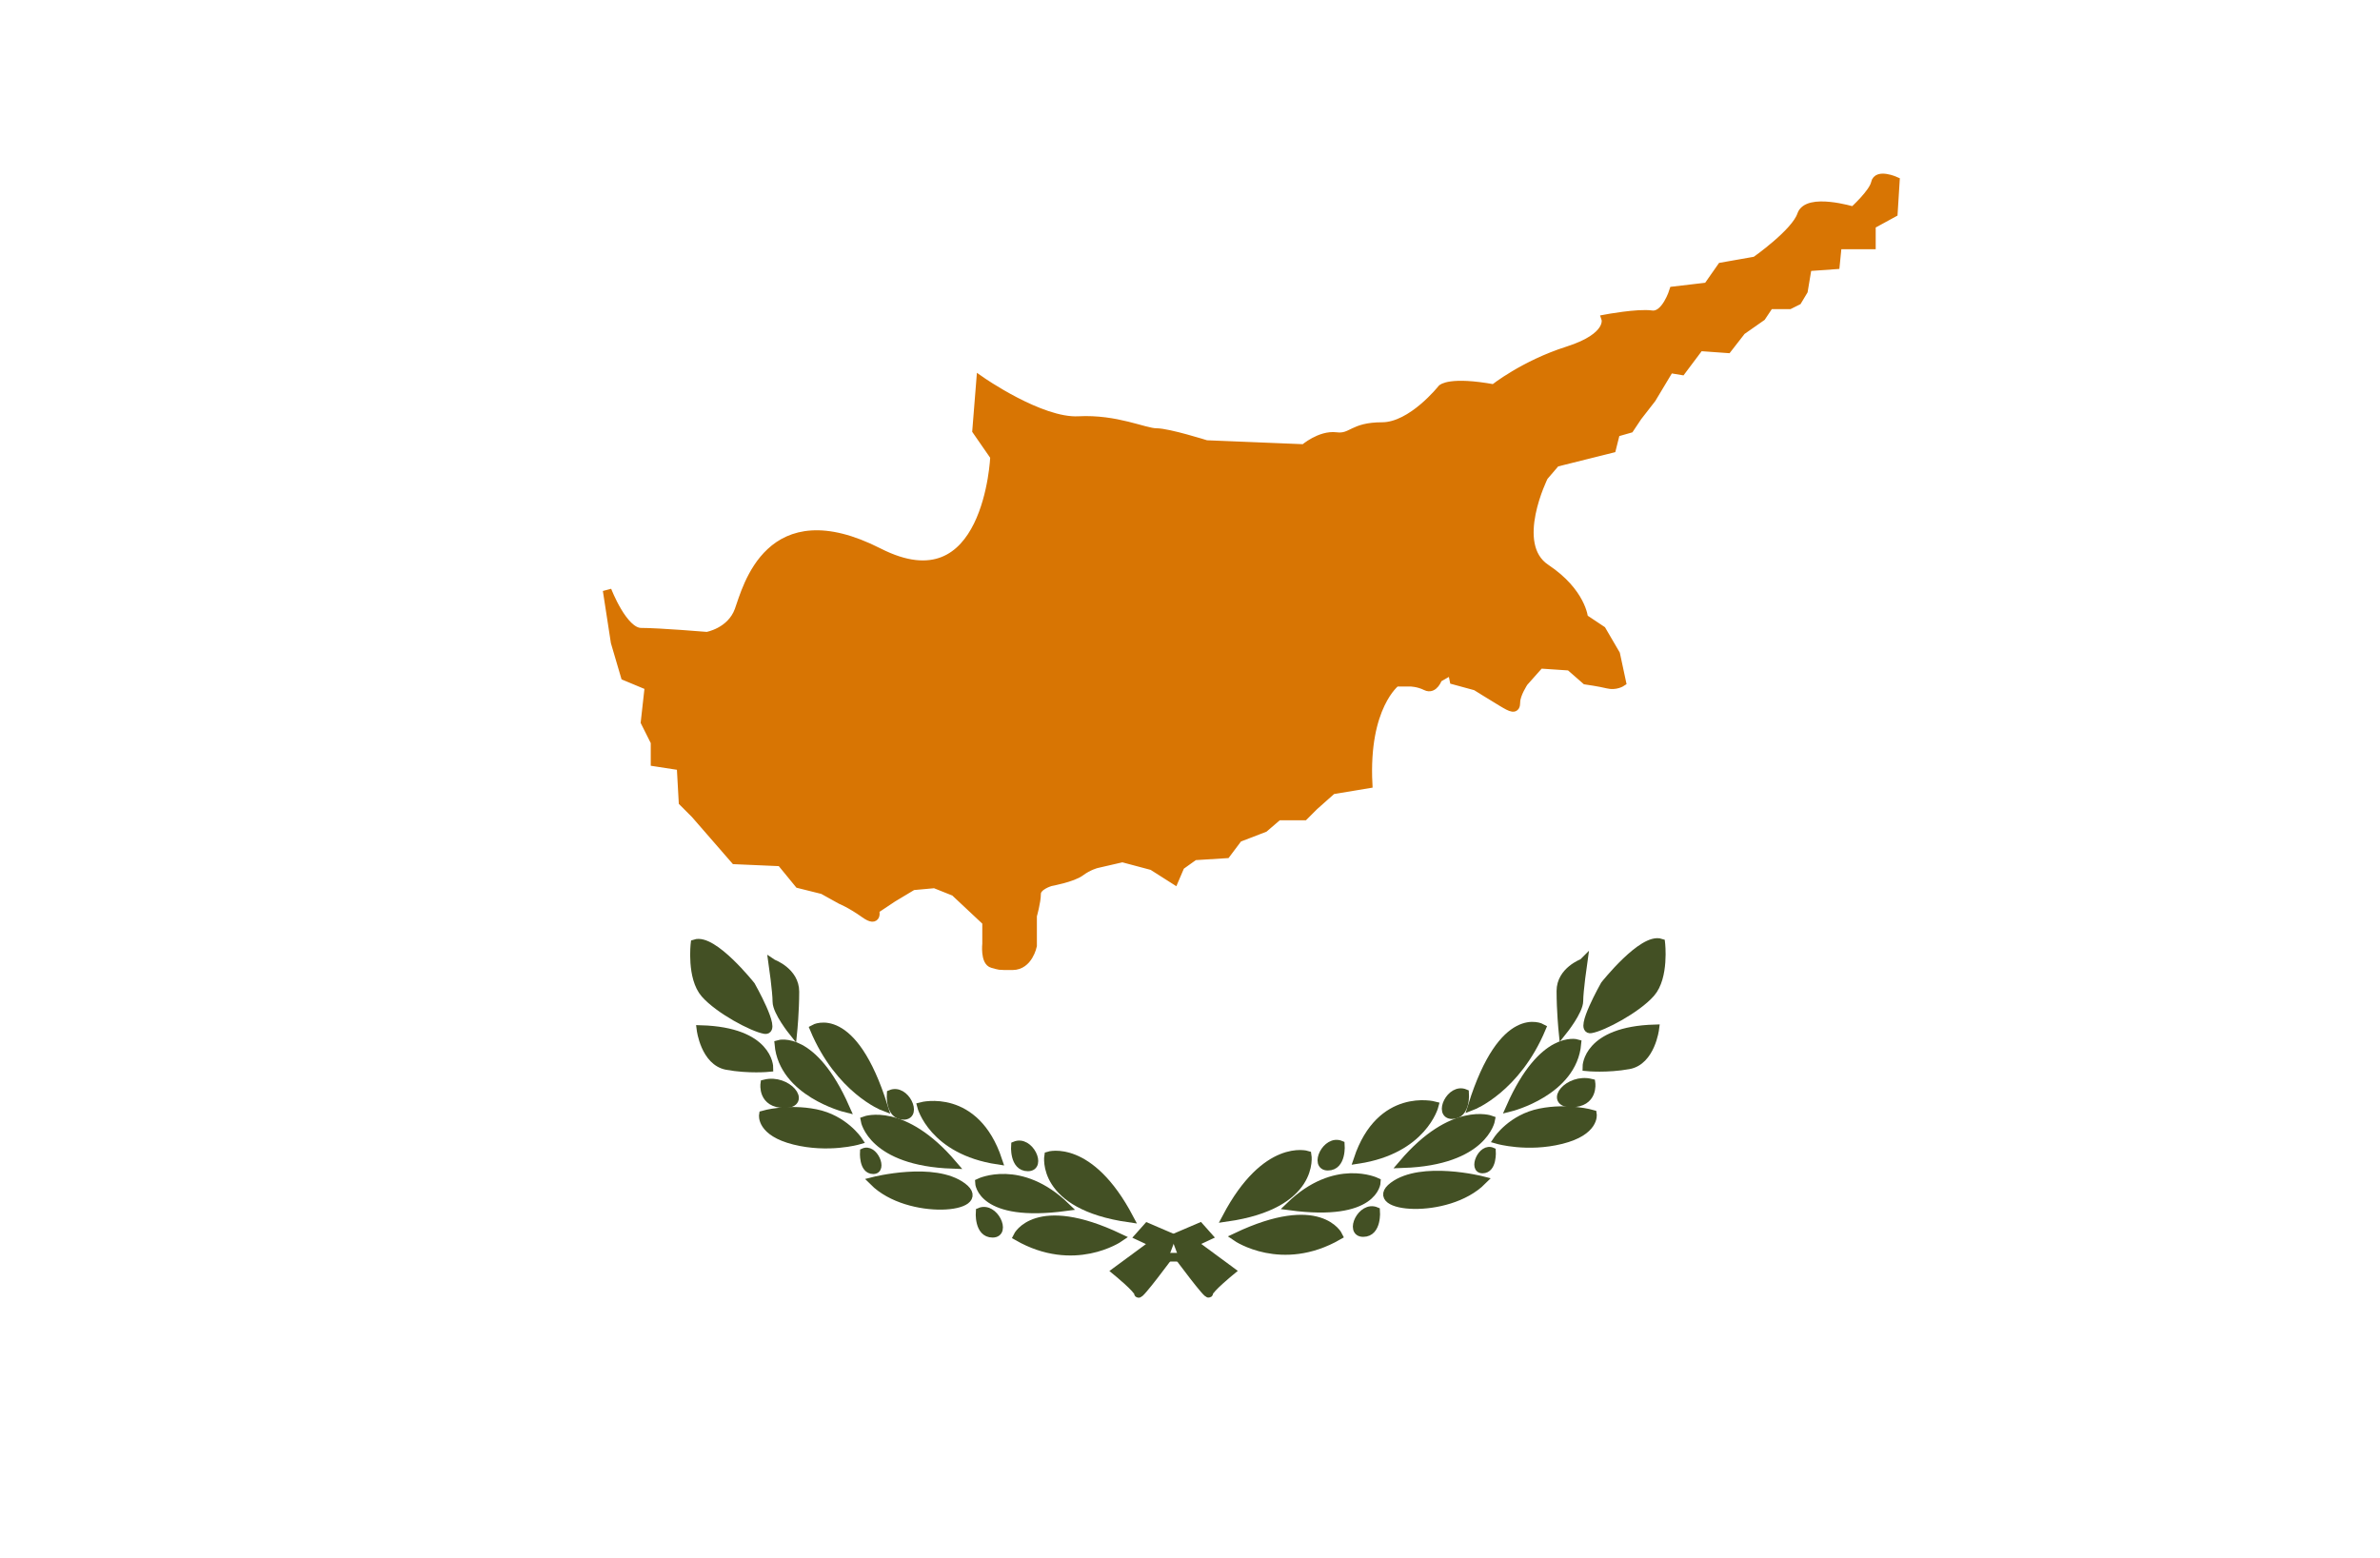
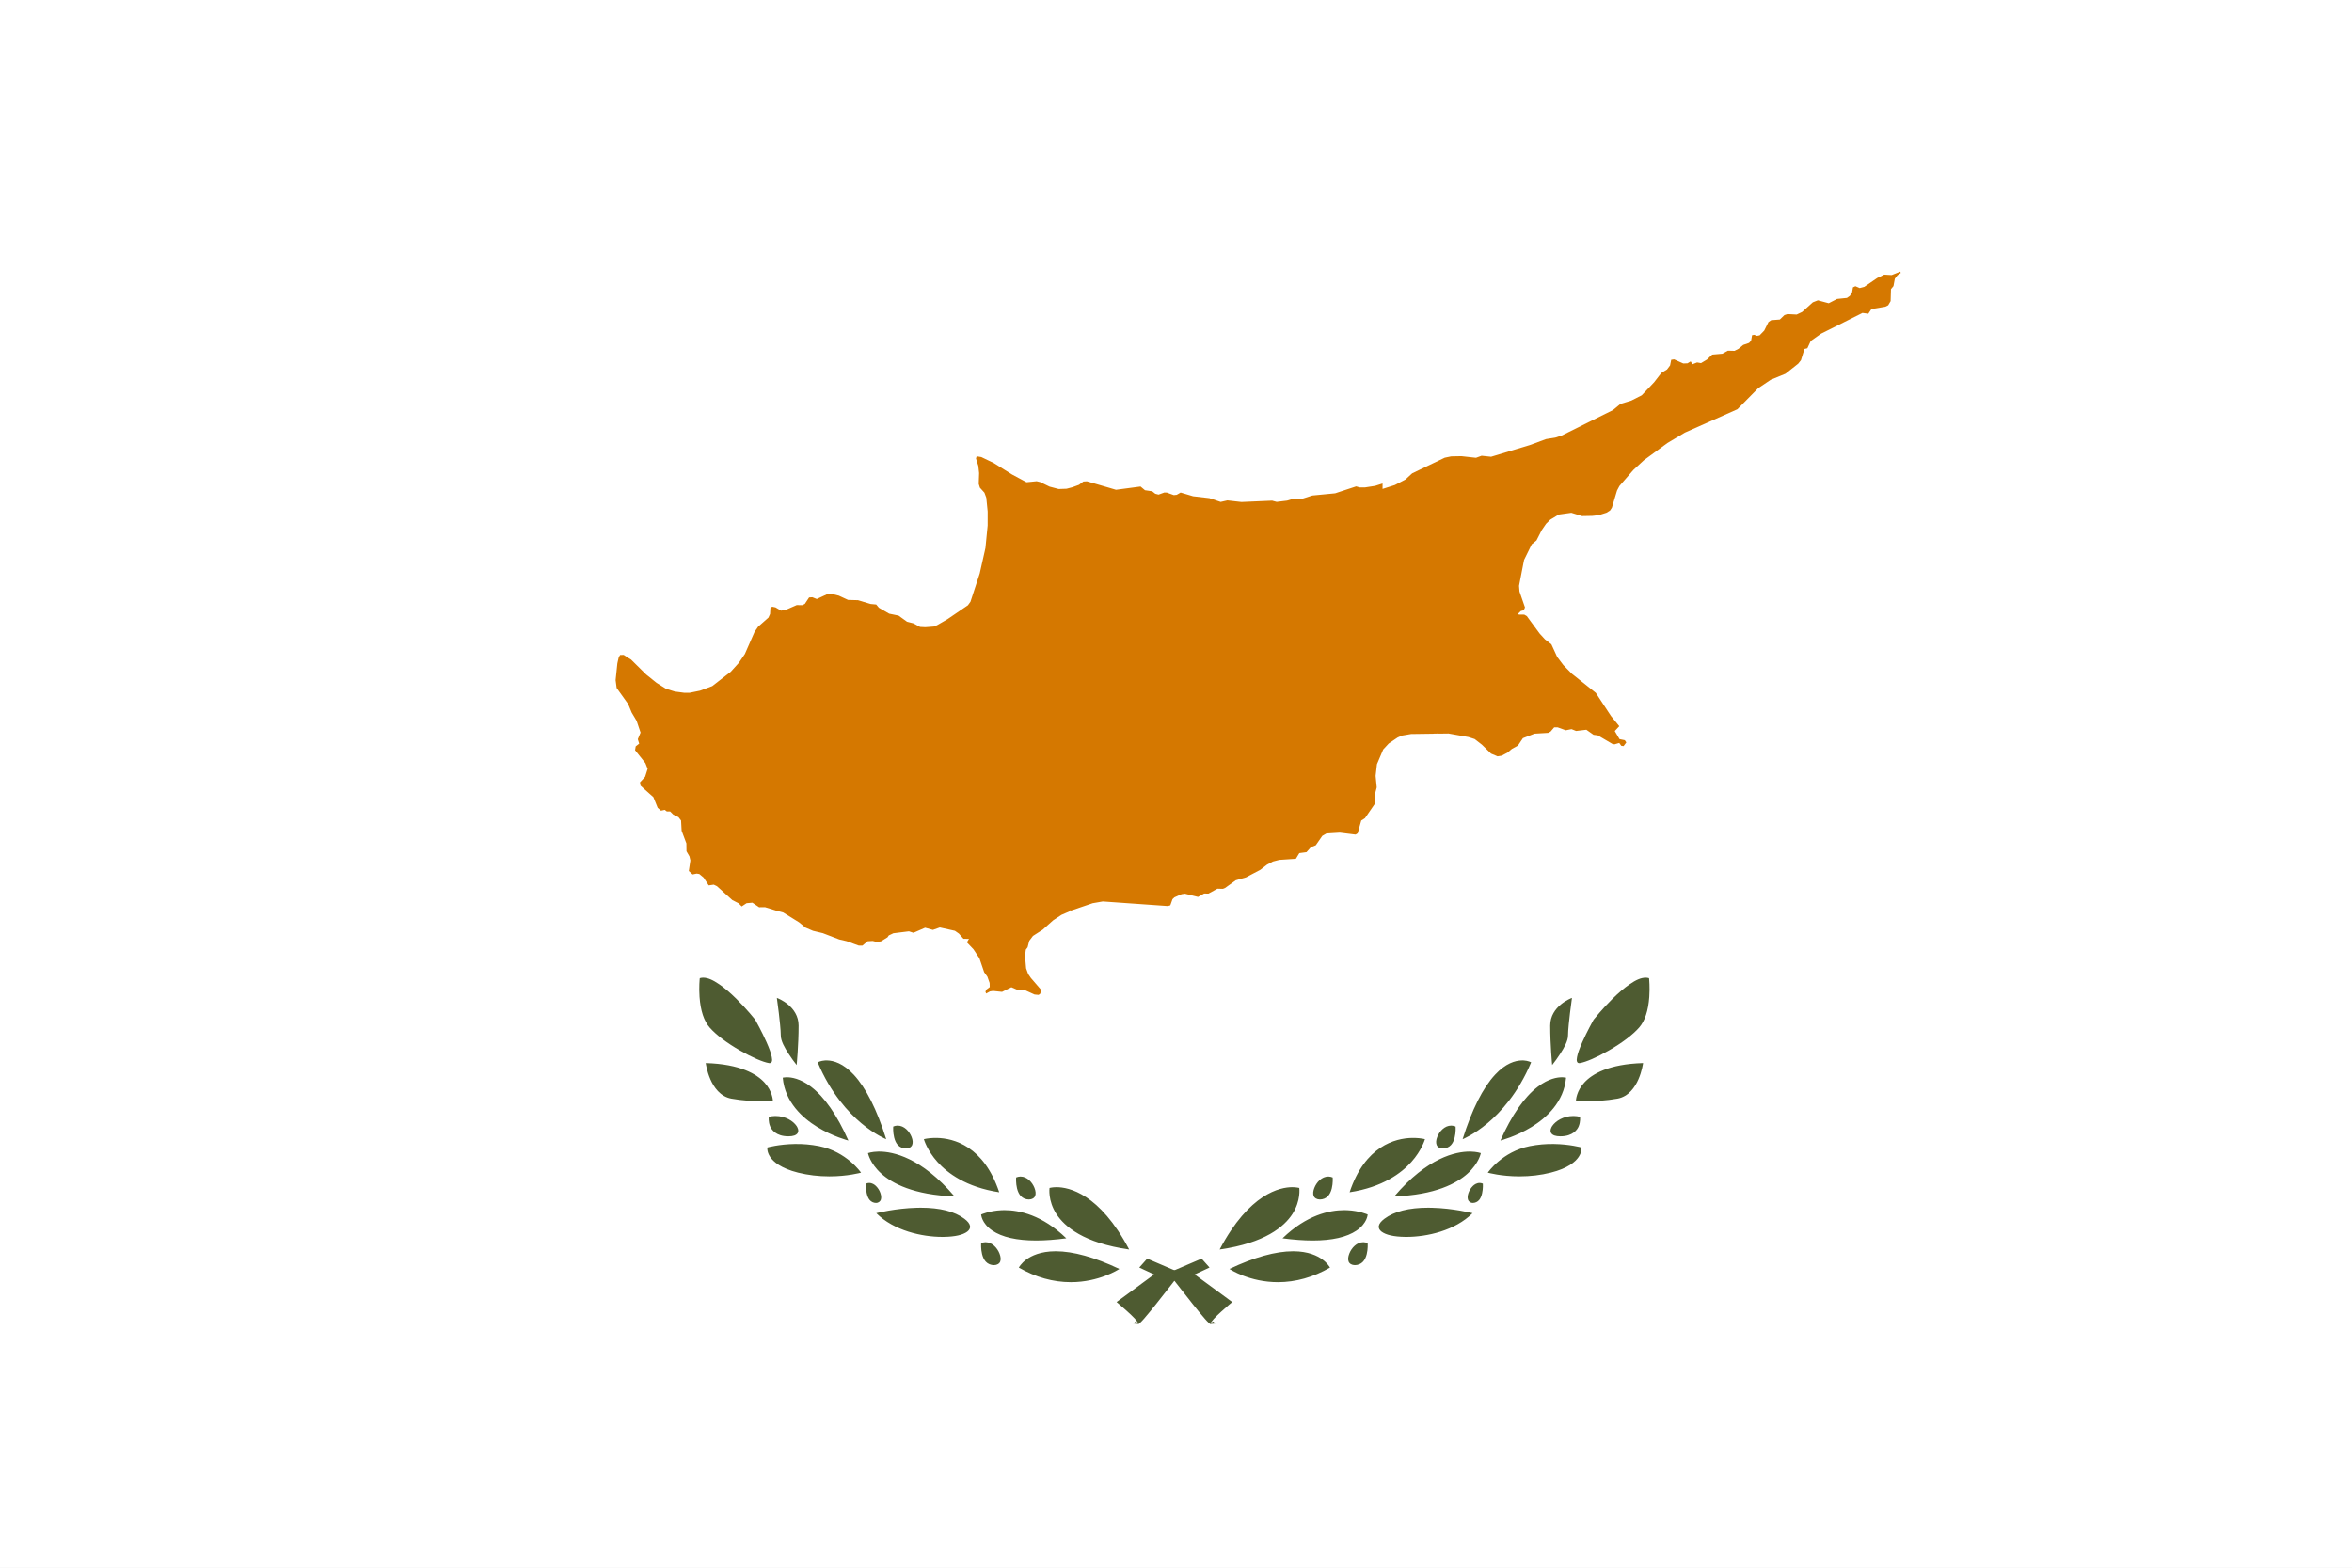
- <svg xmlns="http://www.w3.org/2000/svg" version="1.1" width="275" height="180" id="svg3036">
-   <defs id="defs3040" />
-   <g id="layer1" style="display:inline">
-     <rect width="273.161" height="179.17" x="0" y="-0.149" id="rect3220" style="fill:#ffffff;fill-opacity:1;stroke:#ffffff;stroke-width:4;stroke-miterlimit:4;stroke-opacity:1;stroke-dasharray:none" />
-   </g>
-   <g id="layer3">
-     <path d="m 80.307,109.074 c 0,0 -0.462,3.923 1.154,5.769 1.615,1.846 5.538,3.923 6.923,4.154 1.385,0.231 -1.615,-5.077 -1.615,-5.077 0,0 -4.385,-5.538 -6.462,-4.846 z" id="path3048" style="fill:#435024;fill-opacity:1;stroke:#435024;stroke-width:1px;stroke-linecap:butt;stroke-linejoin:miter;stroke-opacity:1" />
-     <path d="m 80.999,118.997 c 0,0 0.462,3.692 3,4.154 2.538,0.462 4.846,0.231 4.846,0.231 0,0 0,-4.154 -7.846,-4.385 z" id="path3050" style="fill:#435024;fill-opacity:1;stroke:#435024;stroke-width:1px;stroke-linecap:butt;stroke-linejoin:miter;stroke-opacity:1" />
-     <path d="m 89.307,111.382 c 0,0 2.538,0.923 2.538,3.231 0,2.308 -0.231,4.615 -0.231,4.615 0,0 -1.846,-2.308 -1.846,-3.462 0,-1.154 -0.462,-4.385 -0.462,-4.385 z" id="path3052" style="fill:#435024;fill-opacity:1;stroke:#435024;stroke-width:1px;stroke-linecap:butt;stroke-linejoin:miter;stroke-opacity:1" />
-     <path d="m 88.368,125.272 c 0,0 -0.326,2.284 2.284,2.284 2.611,0 0.326,-2.937 -2.284,-2.284 z" id="path3054" style="fill:#435024;fill-opacity:1;stroke:#435024;stroke-width:1px;stroke-linecap:butt;stroke-linejoin:miter;stroke-opacity:1" />
-     <path d="m 88.204,128.862 c 0,0 2.774,-0.816 6.038,-0.163 3.264,0.653 4.895,3.1 4.895,3.1 0,0 -3.427,0.979 -7.343,0 -3.916,-0.979 -3.59,-2.937 -3.59,-2.937 z" id="path3056" style="fill:#435024;fill-opacity:1;stroke:#435024;stroke-width:1px;stroke-linecap:butt;stroke-linejoin:miter;stroke-opacity:1" />
-     <path d="m 89.999,120.703 c 0,0 3.916,-1.142 7.669,7.343 0,0 -7.18,-1.795 -7.669,-7.343 z" id="path3060" style="fill:#435024;fill-opacity:1;stroke:#435024;stroke-width:1px;stroke-linecap:butt;stroke-linejoin:miter;stroke-opacity:1" />
-     <path d="m 94.079,118.908 c 0,0 4.406,-2.448 7.996,8.975 0,0 -5.059,-1.958 -7.996,-8.975 z" id="path3062" style="fill:#435024;fill-opacity:1;stroke:#435024;stroke-width:1px;stroke-linecap:butt;stroke-linejoin:miter;stroke-opacity:1" />
-     <path d="m 99.953,129.514 c 0,0 4.406,-1.632 10.117,5.059 -9.301,-0.326 -10.117,-5.059 -10.117,-5.059 z" id="path3064" style="fill:#435024;fill-opacity:1;stroke:#435024;stroke-width:1px;stroke-linecap:butt;stroke-linejoin:miter;stroke-opacity:1" />
-     <path d="m 102.9,126.405 c 0,0 -0.216,2.573 1.511,2.573 1.727,0 0.216,-3.308 -1.511,-2.573 z" id="path3054-9" style="fill:#435024;fill-opacity:1;stroke:#435024;stroke-width:0.863px;stroke-linecap:butt;stroke-linejoin:miter;stroke-opacity:1" />
-     <path d="m 99.723,133.088 c 0,0 -0.168,2.247 1.178,2.247 1.347,0 0.168,-2.889 -1.178,-2.247 z" id="path3054-9-4" style="fill:#435024;fill-opacity:1;stroke:#435024;stroke-width:0.712px;stroke-linecap:butt;stroke-linejoin:miter;stroke-opacity:1" />
-     <path d="m 113.181,140.03 c 0,0 -0.216,2.573 1.511,2.573 1.727,0 0.216,-3.308 -1.511,-2.573 z" id="path3054-9-7" style="fill:#435024;fill-opacity:1;stroke:#435024;stroke-width:0.863px;stroke-linecap:butt;stroke-linejoin:miter;stroke-opacity:1" />
-     <path d="m 117.26,132.361 c 0,0 -0.216,2.573 1.511,2.573 1.727,0 0.216,-3.308 -1.511,-2.573 z" id="path3054-9-71" style="fill:#435024;fill-opacity:1;stroke:#435024;stroke-width:0.863px;stroke-linecap:butt;stroke-linejoin:miter;stroke-opacity:1" />
-     <path d="m 106.48,127.883 c 0,0 6.201,-1.632 8.812,6.201 -7.506,-1.142 -8.812,-6.201 -8.812,-6.201 z" id="path3127" style="fill:#435024;fill-opacity:1;stroke:#435024;stroke-width:1px;stroke-linecap:butt;stroke-linejoin:miter;stroke-opacity:1" />
-     <path d="m 100.932,136.531 c 0,0 7.017,-1.795 10.28,0.653 3.264,2.448 -6.201,3.427 -10.28,-0.653 z" id="path3129" style="fill:#435024;fill-opacity:1;stroke:#435024;stroke-width:1px;stroke-linecap:butt;stroke-linejoin:miter;stroke-opacity:1" />
-     <path d="m 113.171,136.694 c 0,0 4.732,-2.284 9.954,2.774 -9.791,1.305 -9.954,-2.774 -9.954,-2.774 z" id="path3131" style="fill:#435024;fill-opacity:1;stroke:#435024;stroke-width:1px;stroke-linecap:butt;stroke-linejoin:miter;stroke-opacity:1" />
-     <path d="m 121.166,133.594 c 0,0 4.732,-1.469 9.301,7.18 -10.28,-1.469 -9.301,-7.18 -9.301,-7.18 z" id="path3133" style="fill:#435024;fill-opacity:1;stroke:#435024;stroke-width:1px;stroke-linecap:butt;stroke-linejoin:miter;stroke-opacity:1" />
-     <path d="m 129.325,143.058 c 0,0 -5.222,3.59 -11.749,-0.163 0,0 2.121,-4.406 11.749,0.163 z" id="path3135" style="fill:#435024;fill-opacity:1;stroke:#435024;stroke-width:1px;stroke-linecap:butt;stroke-linejoin:miter;stroke-opacity:1" />
-     <path d="m 191.895,108.992 c 0,0 0.462,3.923 -1.154,5.769 -1.615,1.846 -5.538,3.923 -6.923,4.154 -1.385,0.231 1.615,-5.077 1.615,-5.077 0,0 4.385,-5.538 6.462,-4.846 z" id="path3048-1" style="fill:#435024;fill-opacity:1;stroke:#435024;stroke-width:1px;stroke-linecap:butt;stroke-linejoin:miter;stroke-opacity:1" />
-     <path d="m 191.203,118.915 c 0,0 -0.462,3.692 -3,4.154 -2.538,0.462 -4.846,0.231 -4.846,0.231 0,0 0,-4.154 7.846,-4.385 z" id="path3050-1" style="fill:#435024;fill-opacity:1;stroke:#435024;stroke-width:1px;stroke-linecap:butt;stroke-linejoin:miter;stroke-opacity:1" />
-     <path d="m 182.895,111.299 c 0,0 -2.538,0.923 -2.538,3.231 0,2.308 0.231,4.615 0.231,4.615 0,0 1.846,-2.308 1.846,-3.462 0,-1.154 0.462,-4.385 0.462,-4.385 z" id="path3052-6" style="fill:#435024;fill-opacity:1;stroke:#435024;stroke-width:1px;stroke-linecap:butt;stroke-linejoin:miter;stroke-opacity:1" />
-     <path d="m 183.835,125.189 c 0,0 0.326,2.284 -2.284,2.284 -2.611,0 -0.326,-2.937 2.284,-2.284 z" id="path3054-3" style="fill:#435024;fill-opacity:1;stroke:#435024;stroke-width:1px;stroke-linecap:butt;stroke-linejoin:miter;stroke-opacity:1" />
-     <path d="m 183.998,128.779 c 0,0 -2.774,-0.816 -6.038,-0.163 -3.264,0.653 -4.895,3.1 -4.895,3.1 0,0 3.427,0.979 7.343,0 3.916,-0.979 3.59,-2.937 3.59,-2.937 z" id="path3056-5" style="fill:#435024;fill-opacity:1;stroke:#435024;stroke-width:1px;stroke-linecap:butt;stroke-linejoin:miter;stroke-opacity:1" />
-     <path d="m 182.203,120.62 c 0,0 -3.916,-1.142 -7.669,7.343 0,0 7.18,-1.795 7.669,-7.343 z" id="path3060-7" style="fill:#435024;fill-opacity:1;stroke:#435024;stroke-width:1px;stroke-linecap:butt;stroke-linejoin:miter;stroke-opacity:1" />
-     <path d="m 178.123,118.825 c 0,0 -4.406,-2.448 -7.996,8.975 0,0 5.059,-1.958 7.996,-8.975 z" id="path3062-6" style="fill:#435024;fill-opacity:1;stroke:#435024;stroke-width:1px;stroke-linecap:butt;stroke-linejoin:miter;stroke-opacity:1" />
-     <path d="m 172.249,129.432 c 0,0 -4.406,-1.632 -10.117,5.059 9.301,-0.326 10.117,-5.059 10.117,-5.059 z" id="path3064-8" style="fill:#435024;fill-opacity:1;stroke:#435024;stroke-width:1px;stroke-linecap:butt;stroke-linejoin:miter;stroke-opacity:1" />
-     <path d="m 169.302,126.322 c 0,0 0.216,2.573 -1.511,2.573 -1.727,0 -0.216,-3.308 1.511,-2.573 z" id="path3054-9-2" style="fill:#435024;fill-opacity:1;stroke:#435024;stroke-width:0.863px;stroke-linecap:butt;stroke-linejoin:miter;stroke-opacity:1" />
-     <path d="m 172.479,133.005 c 0,0 0.168,2.247 -1.178,2.247 -1.347,0 -0.168,-2.889 1.178,-2.247 z" id="path3054-9-4-1" style="fill:#435024;fill-opacity:1;stroke:#435024;stroke-width:0.712px;stroke-linecap:butt;stroke-linejoin:miter;stroke-opacity:1" />
-     <path d="m 159.022,139.948 c 0,0 0.216,2.573 -1.511,2.573 -1.727,0 -0.216,-3.308 1.511,-2.573 z" id="path3054-9-7-1" style="fill:#435024;fill-opacity:1;stroke:#435024;stroke-width:0.863px;stroke-linecap:butt;stroke-linejoin:miter;stroke-opacity:1" />
-     <path d="m 154.942,132.278 c 0,0 0.216,2.573 -1.511,2.573 -1.727,0 -0.216,-3.308 1.511,-2.573 z" id="path3054-9-71-4" style="fill:#435024;fill-opacity:1;stroke:#435024;stroke-width:0.863px;stroke-linecap:butt;stroke-linejoin:miter;stroke-opacity:1" />
-     <path d="m 165.722,127.8 c 0,0 -6.201,-1.632 -8.812,6.201 7.506,-1.142 8.812,-6.201 8.812,-6.201 z" id="path3127-3" style="fill:#435024;fill-opacity:1;stroke:#435024;stroke-width:1px;stroke-linecap:butt;stroke-linejoin:miter;stroke-opacity:1" />
-     <path d="m 171.27,136.449 c 0,0 -7.017,-1.795 -10.28,0.653 -3.264,2.448 6.201,3.427 10.28,-0.653 z" id="path3129-0" style="fill:#435024;fill-opacity:1;stroke:#435024;stroke-width:1px;stroke-linecap:butt;stroke-linejoin:miter;stroke-opacity:1" />
-     <path d="m 159.031,136.612 c 0,0 -4.732,-2.284 -9.954,2.774 9.791,1.305 9.954,-2.774 9.954,-2.774 z" id="path3131-7" style="fill:#435024;fill-opacity:1;stroke:#435024;stroke-width:1px;stroke-linecap:butt;stroke-linejoin:miter;stroke-opacity:1" />
-     <path d="m 151.036,133.511 c 0,0 -4.732,-1.469 -9.301,7.18 10.28,-1.469 9.301,-7.18 9.301,-7.18 z" id="path3133-1" style="fill:#435024;fill-opacity:1;stroke:#435024;stroke-width:1px;stroke-linecap:butt;stroke-linejoin:miter;stroke-opacity:1" />
-     <path d="m 142.877,142.976 c 0,0 5.222,3.59 11.749,-0.163 0,0 -2.121,-4.406 -11.749,0.163 z" id="path3135-1" style="fill:#435024;fill-opacity:1;stroke:#435024;stroke-width:1px;stroke-linecap:butt;stroke-linejoin:miter;stroke-opacity:1" />
-     <path d="m 135.115,145.074 c 0,0 -3.577,4.846 -3.577,4.385 0,-0.462 -2.538,-2.538 -2.538,-2.538 l 4.385,-3.231 -1.731,-0.808 0.923,-1.038 3.231,1.385" id="path3203" style="fill:#435024;fill-opacity:1;stroke:#435024;stroke-width:1px;stroke-linecap:butt;stroke-linejoin:miter;stroke-opacity:1" />
-     <path d="m 136.095,145.059 c 0,0 3.577,4.846 3.577,4.385 0,-0.462 2.538,-2.538 2.538,-2.538 l -4.385,-3.231 1.731,-0.808 -0.923,-1.038 -3.231,1.385" id="path3203-2" style="fill:#435024;fill-opacity:1;stroke:#435024;stroke-width:1px;stroke-linecap:butt;stroke-linejoin:miter;stroke-opacity:1" />
-     <path d="m 134.884,145.305 1.5,0" id="path3223" style="fill:#435024;fill-opacity:1;stroke:#435024;stroke-width:1px;stroke-linecap:butt;stroke-linejoin:miter;stroke-opacity:1" />
-     <path d="m 70.153,68.228 c 0,0 1.846,4.846 3.923,4.846 2.077,0 7.615,0.462 7.615,0.462 0,0 2.769,-0.462 3.692,-3 0.923,-2.538 3.462,-13.154 16.154,-6.692 12.692,6.462 13.385,-11.077 13.385,-11.077 l -2.077,-3 0.462,-5.769 c 0,0 6.923,4.846 11.308,4.615 4.385,-0.231 7.615,1.385 9,1.385 1.385,0 5.769,1.385 5.769,1.385 l 11.308,0.462 c 0,0 1.846,-1.615 3.692,-1.385 1.846,0.231 1.846,-1.154 5.308,-1.154 3.462,0 6.923,-4.385 6.923,-4.385 0,0 0.923,-0.923 6,0 0,0 3.462,-2.769 8.538,-4.385 5.077,-1.615 4.385,-3.692 4.385,-3.692 0,0 3.692,-0.692 5.308,-0.462 1.615,0.231 2.538,-2.769 2.538,-2.769 l 3.923,-0.462 1.615,-2.308 3.923,-0.692 c 0,0 4.615,-3.231 5.308,-5.308 0.692,-2.077 6,-0.462 6,-0.462 0,0 2.308,-2.077 2.538,-3.231 0.231,-1.154 2.308,-0.231 2.308,-0.231 l -0.231,3.692 -2.538,1.385 0,2.308 -3.923,0 -0.231,2.308 -3.231,0.231 -0.462,2.769 -0.692,1.154 -0.923,0.462 -2.308,0 -0.923,1.385 -2.308,1.615 -1.615,2.077 -3.231,-0.231 -2.077,2.769 -1.385,-0.231 -2.077,3.462 -1.615,2.077 -0.923,1.385 -1.615,0.462 -0.462,1.846 -2.769,0.692 -3.692,0.923 -1.385,1.615 c 0,0 -3.923,7.846 0.231,10.615 4.154,2.769 4.385,5.769 4.385,5.769 l 2.077,1.385 1.615,2.769 0.692,3.231 c 0,0 -0.692,0.462 -1.615,0.231 -0.923,-0.231 -2.538,-0.462 -2.538,-0.462 l -1.846,-1.615 -3.462,-0.231 -1.846,2.077 c 0,0 -0.923,1.385 -0.923,2.308 0,0.923 -0.462,0.692 -1.615,0 -1.154,-0.692 -3,-1.846 -3,-1.846 l -2.538,-0.692 -0.231,-1.154 -1.615,0.923 c 0,0 -0.462,1.385 -1.385,0.923 -0.923,-0.462 -1.846,-0.462 -1.846,-0.462 l -1.615,0 c 0,0 -3.692,2.769 -3.231,11.769 l -4.154,0.692 -2.077,1.846 -1.154,1.154 -3,0 -1.615,1.385 -3,1.154 -1.385,1.846 -3.692,0.231 -1.615,1.154 -0.692,1.615 -2.538,-1.615 -3.462,-0.923 -3,0.692 c 0,0 -0.923,0.231 -1.846,0.923 -0.923,0.692 -3.462,1.154 -3.462,1.154 0,0 -1.615,0.462 -1.615,1.385 0,0.923 -0.462,2.538 -0.462,2.538 l 0,3.462 c 0,0 -0.462,2.308 -2.308,2.308 -1.846,0 -1.385,0 -2.308,-0.231 -0.923,-0.231 -0.692,-2.308 -0.692,-2.308 l 0,-2.538 -3.692,-3.462 -2.308,-0.923 -2.538,0.231 -2.308,1.385 -2.077,1.385 c 0,0 0.462,1.615 -1.154,0.462 -1.615,-1.154 -2.769,-1.615 -2.769,-1.615 l -2.077,-1.154 -2.769,-0.692 -2.077,-2.538 -5.308,-0.231 -4.615,-5.308 -1.385,-1.385 -0.231,-4.154 -3,-0.462 0,-2.308 -1.154,-2.308 0.462,-4.154 -2.769,-1.154 -1.154,-3.923 z" id="path3993" style="fill:#d87503;fill-opacity:1;stroke:#d87503;stroke-width:1px;stroke-linecap:butt;stroke-linejoin:miter;stroke-opacity:1" />
-   </g>
+ <svg xmlns="http://www.w3.org/2000/svg" xmlns:xlink="http://www.w3.org/1999/xlink" width="900" height="600">
+   <path fill="#fff" d="M0 0h900v600H0z" />
+   <path d="M463.102 506.74a1.018 1.018 0 0 1-.347-.244l-.125-.117a21.368 21.368 0 0 1-1.582-1.643c-1.332-1.513-3.12-3.728-4.69-5.685a507.95 507.95 0 0 1-6.174-7.858l-.793-1.032-7.767-2.395-5.671-2.644 3.03-3.406 10.408 4.456 7.767 1.594 14.363 10.564-.011.009c-.03.024-2.09 1.738-4.136 3.599-.913.83-2.064 1.896-2.877 2.783-.375.408-.705.813-.93 1.14a2.554 2.554 0 0 0-.252.47l.892-.554.967.752-1.968.184-.09.02zm-53.34-16.02c-6.777 0-13.471-1.873-19.895-5.566l-.007-.004.003-.008s.84-1.601 2.878-3.096c1.94-1.425 5.442-3.128 11.1-3.15h.117c6.7 0 14.9 2.278 24.373 6.77-.32.213-7.756 5.055-18.566 5.055l.01.01zm-29.37-6.51c-1.253 0-2.38-.473-3.17-1.332-.65-.706-1.114-1.646-1.422-2.878-.504-2.018-.365-4.025-.351-4.217a4.349 4.349 0 0 1 1.562-.354l.112-.002c2.51 0 4.49 2.178 5.338 4.337.48 1.227.574 2.259.274 3.067-.3.81-1.24 1.37-2.34 1.37zm51.68-5.99c-17.36-2.478-24.717-8.754-27.833-13.582-3.323-5.15-2.641-9.912-2.634-9.96l.003-.014.013-.004c.005 0 1.06-.285 2.658-.293 4.618 0 16.43 2.323 27.798 23.842l.007.014-.02-.01zm-35.58-3.44c-7.416 0-13.062-1.28-16.782-3.803-2.138-1.45-3.184-3.043-3.686-4.125-.47-1.014-.577-1.856-.594-2.023.196-.09 3.232-1.438 7.765-1.65.383-.018.769-.03 1.174-.03 5.732 0 14.448 1.87 23.646 10.78l.009.009h-.011c-4.2.55-8.08.84-11.53.84zm-35.91-1.38c-7.82 0-18.563-2.387-25.263-9.086l-.007-.008.02-.005c.07-.018 7.342-1.863 15.523-2.062.488-.012.979-.02 1.475-.02 7.332 0 12.944 1.423 16.682 4.226 1.305.979 2.018 1.89 2.178 2.783.134.746-.26 1.55-1.056 2.15-1.683 1.27-4.692 1.949-8.945 2.017l-.6.02zm-25.34-13a3.206 3.206 0 0 1-2.48-1.166c-.505-.614-.857-1.416-1.107-2.522-.418-1.848-.292-3.656-.291-3.674v-.018a2.994 2.994 0 0 1 1.218-.275h.003c1.157 0 2.039.63 2.589 1.158a6.964 6.964 0 0 1 1.688 2.645c.365 1.03.424 1.892.18 2.635-.2.59-.88 1.21-1.8 1.21zm58.53-1.32c-1.253 0-2.38-.473-3.17-1.332-.65-.706-1.114-1.646-1.422-2.878-.504-2.018-.365-4.025-.351-4.217a4.349 4.349 0 0 1 1.562-.354l.112-.002c2.51 0 4.49 2.178 5.338 4.337.48 1.227.574 2.259.274 3.067-.3.82-1.25 1.37-2.34 1.37zm-28.51-1.18c-15.737-.553-23.904-5.026-27.984-8.682-2.297-2.058-3.574-4.098-4.24-5.447-.628-1.274-.866-2.25-.908-2.438l.02-.01c.004 0 1.49-.531 3.886-.578l.368-.004c5.307 0 16.11 2.229 28.852 17.153v.01zm17.09-1.59c-12.661-1.927-19.834-7.362-23.622-11.584-3.971-4.425-5.16-8.546-5.213-8.738.023-.007 1.57-.41 3.9-.47a17.83 17.83 0 0 1 1.077 0c6.368.14 17.934 3.024 23.855 20.786h.01zm-65-6.08c-4.15 0-8.174-.48-11.962-1.426-6.63-1.658-9.473-4.19-10.691-6.021-.692-1.04-.943-1.952-1.031-2.534a4.268 4.268 0 0 1-.031-1.073l.03-.011c.018-.004 4.4-1.235 10.465-1.328a43.783 43.783 0 0 1 9.289.824c10.536 2.107 16 10.06 16.053 10.14l.005.009-.013.003c-.06.01-5.08 1.42-12.12 1.42zm29.39-10.68c-1.27 0-2.395-.462-3.172-1.303-.64-.691-1.104-1.643-1.42-2.908-.506-2.015-.365-4.002-.351-4.185a4.349 4.349 0 0 1 1.562-.354l.112-.002c2.506 0 4.488 2.179 5.339 4.338.468 1.188.55 2.208.243 3.034-.31.84-1.22 1.38-2.31 1.38zm-22.1-3.03c-.095-.022-5.977-1.535-11.967-5.224-5.544-3.413-12.326-9.45-13.153-18.83v-.005l.014-.004s.516-.125 1.278-.154a8.82 8.82 0 0 1 .334-.006c1.656 0 5.046.466 9.147 3.584 5.22 3.98 10.04 10.92 14.35 20.65zm14.43-.53c-.037-.014-4.23-1.692-9.47-6.083-4.881-4.092-11.745-11.46-16.715-23.33.003-.001 1.142-.608 2.886-.718.1-.007.203-.01.306-.01.15 0 .305.006.463.01 2.41.068 6.083 1.07 10.154 5.463 4.676 5.047 8.85 13.34 12.404 24.65l.01.033-.03-.01zm-37.39-1.09c-4.821 0-6.471-2.614-6.957-3.74-.798-1.848-.556-3.688-.554-3.706l.003-.02c.78-.195 1.605-.303 2.398-.314l.165-.001c3.799 0 6.798 1.929 8.084 3.84.255.38 1.037 1.695.39 2.722-.52.81-1.7 1.22-3.53 1.22zm-10.68-13.47c-2.692 0-6.811-.164-11.141-.951-4.294-.781-6.728-4.432-8.013-7.356-1.4-3.185-1.794-6.223-1.798-6.254h.012c13.282.39 19.555 4.27 22.478 7.457 3.018 3.29 3.197 6.706 3.206 6.922h-.01c-.02 0-1.89.18-4.74.18zm13.83-13.82a53.416 53.416 0 0 1-3.033-4.227c-1.573-2.445-3.028-4.996-3.028-7.084 0-2.016-.474-6.266-.757-8.62-.358-2.984-.72-5.54-.75-5.756l.013.004c.337.123 8.308 3.114 8.308 10.59 0 7.49-.738 15.015-.745 15.09l-.001.01h-.01zm-10.33-.71a1.61 1.61 0 0 1-.25-.02c-2.356-.393-6.496-2.194-11.073-4.818-5.082-2.914-9.21-6.036-11.62-8.791-2.198-2.512-3.503-6.457-3.88-11.726-.267-3.74.053-6.854.087-7.163.412-.137.85-.204 1.315-.204 1.764.029 3.647.823 6.189 2.574 1.98 1.365 4.165 3.22 6.49 5.514 4.012 3.957 7.168 7.932 7.199 7.97l.032.04c.265.476 2.537 4.572 4.307 8.559 1.124 2.532 1.767 4.357 2.024 5.746.147.79.19 1.31-.004 1.78-.081.196-.235.377-.385.449-.14.06-.28.09-.44.09z" id="a" fill="#4e5b31" />
+   <use transform="matrix(-1 0 0 1 898.782 0)" width="900" height="600" xlink:href="#a" />
+   <path d="M727.132 103.967l-2.355.938-.923.368-2.854-.157-2.673 1.283-4.74 3.239-.21.15-1.766.46-1.641-.707-.932.424-.321 1.92-.887 1.379-1.092.767-3.783.387-3.19 1.645-4.15-1.111-1.928.755-4.1 3.692-2.094.992-.732-.042-2.778-.143-1.173.384-1.752 1.693-3.315.258-1.033.715-1.618 3.26-1.753 1.808-1.003.212-1.087-.398-.817.144-.37 2.086-.793.874-2.22.764-1.772 1.477-1.556.799-2.084-.052h-.48l-2.075 1.146-3.905.342-1.624 1.549-.358.33-.758.459-1.24.74-.304.184-1.495-.267-1.75.693-.708-1.09-1.211.728-1.604.069-1.998-.89-1.522-.677-1.113.16-.387 1.94-.04.207-1.17 1.557-2.183 1.323-.297.387-2.485 3.208-4.722 4.966-3.993 2.028-4.14 1.259-2.896 2.38-7.6 3.767-11.993 5.967-2.453.786-3.52.562-6.278 2.312-5.54 1.67-.307.095-1.096.332-7.81 2.363-3.635-.384-2.153.782-5.605-.622-3.897.077-2.467.513-4.637 2.224-7.827 3.762-2.586 2.366-4.027 2.1-4.715 1.494.01-1.981-.027-.084-1.636.517-1.181.373-3.825.59h-2.128l-1.321-.384-.204.069-7.818 2.576-8.72.842-4.362 1.399-3.26-.052-2.038.607-3.995.488-1.428-.381-.322-.088-11.75.51-5.372-.607-2.564.583-4.296-1.445-6.27-.727-1.464-.44-3.295-.977-1.491.859-1.116.119-2.667-.967-.96-.025-2.202.796-1.267-.325-1.177-.938-2.761-.411-1.682-1.414-9.402 1.246-2.551-.75-8.554-2.492-1.361.069-1.696 1.27-2.548.93-2.212.575-3.012.105-3.497-.918-3.606-1.748-1.333-.317-2.974.3-.91.083-5.466-2.932-7.042-4.404-4.778-2.296-1.794-.291-.241.853.89 2.805.303 2.774-.091 2.563-.05 1.587.447 1.425 1.725 1.912.719 1.92.526 5.284-.006 5.362-.84 8.55-.282 1.303-1.001 4.43-.914 4.069-3.546 10.833-.974 1.343-2.391 1.63-5.42 3.689-3.99 2.3-1.262.524-3.24.245-2.017-.105-2.513-1.361-2.467-.635-3.232-2.324-3.595-.744-3.941-2.278-1.026-1.233-2.146-.202-2.976-.893.002-.005-1.093-.327-.755-.22v-.001l-3.796-.104-3.54-1.634-1.864-.45-2.547-.13-2.666 1.24-.001-.004-1.351.629-1.707-.678-1.235.077-1.4 2.115-.208.328-.964.51-1.2-.017-.94-.025-1.015.444-1.368.593v.003l-1.208.527-.59.255-.01-.01-.363.073-.645.112-.8.153-1.41-.824-.75-.442-1.257-.256-.677.489-.133 2.3-.618 1.379-1.961 1.734-1.993 1.755-1.39 2.047-3.675 8.39-2.303 3.385-.715.789-2.408 2.656-2.136 1.657-4.922 3.815-4.66 1.74-4.012.82-1.951.009-3.696-.492-3.323-1.02-3.65-2.282-4.003-3.217-5.794-5.724-.82-.493-.171-.114-1.825-1.167-1.354.035-.53.874-.29 1.263-.245 1.12-.664 6.367.049.369.349 2.622 4.4 6.15 1.359 3.267.223.373.908 1.525.69 1.163.07.118 1.504 4.488-1.057 2.534.534 1.697-1.336 1.037-.245 1.465 3.95 4.953.863 2.185-.963 3.029-1.536 1.67-.43.458.217 1.28 1.818 1.635 3.089 2.75 1.647 4.086 1.253 1.096 1.456-.31.81.618 1.228-.021 1.208 1.208.782.379 1.236.616.977 1.272.216 3.91 1.822 4.86.028 2.636.01.374 1.134 1.948.356 1.538-.604 4.069 1.445 1.306 1.567-.32 1.012.16 1.626 1.354 1.969 3 1.926-.281 1.222.589 5.902 5.334 1.339.676.074.042.963.483 1.197 1.208 1.856-1.232.206-.021 2.018-.178.886.597 1.704 1.149 2.234-.03 4.844 1.486 2.119.543 4.26 2.648 1.812 1.12 1.072.87 1.424 1.162 2.845 1.224 2.44.584 1.322.314.995.384.025-.062.014.004-.024.063 5.284 2.023 2.862.668 2.648.975 1.927.703 1.414.023 2-1.682 1.937-.112 1.609.4 1.57-.262 2.485-1.531.485-.72 1.762-.838 5.944-.738 1.737.564 4.46-1.94 2.988.83 2.645-.937 5.779 1.284 1.536 1.08 1.717 1.966.21.009 1.912.037-.8 1.33 2.524 2.648 2.279 3.445.154.455 1.657 4.864 1.232 1.723.862 2.405.042 1.568-1.34 1.022-.22.583-.076.216.272.655.506-.276.963-.533 1.166-.181 2.066.22 1.364.143 2.154-1.07 1.427-.71 2.293.988 2.52-.028 1.058.47 2.995 1.359 1.529.144.565-.371.36-.856-.185-.996-1.145-1.323-2.531-2.938-1.036-1.51-.79-2.186-.244-2.794-.174-1.885.314-2.477.68-.884.5-1.968h.009l.129-.515 1.406-1.866 3.724-2.393 4-3.582 3.162-2.085 3.26-1.412.087-.396.363.146 8.292-2.82.137-.015 3.692-.643 24.92 1.755.924-.28.004-.005.83-2.33.447-.432.297-.282 2.74-1.206 1.28-.183 3.557.878 1.456.359 2.332-1.307 1.654.028 3.417-1.866 2.11.053.804-.321 4.112-2.955 3.96-1.135 1.03-.548.364-.2 4.06-2.143 2.579-1.981 2.226-1.183 2.438-.63 6.38-.448 1.283-2.138 2.744-.366 1.657-1.87 1.896-.771 1.359-1.958 1.139-1.641 1.59-.921 5.1-.32 6.046.749.799-.485 1.366-4.875 1.43-.915 3.85-5.612.014-2.045.004-1.708.633-2.432-.43-4.391.51-4.446 2.394-5.65 2.109-2.28 3.4-2.3 1.73-.753 2.449-.412v-.006l.36-.061.624-.107 8.433-.116c.117-.087 3.067-.042 3.067-.042l2.812-.038 7.114 1.266.506.088 2.405.779 2.774 2.157 2.936 2.868.55.535 1.903.8.575.252 1.57-.251 2.238-1.165 1.688-1.427 2.3-1.257.057-.08 1.295-1.948.039-.04.028.007.003-.011-.022-.005.51-.775 4.448-1.733 5.23-.304.588-.318.327-.175 1.382-1.623 1.295-.011 3.135 1.134 2.204-.437 1.75.699 1.36-.161 2.565-.304 2.754 1.938 1.605.205 5.658 3.31.294.048.152.028.324.053.67-.2.999-.288.132-.04.126.175.643.907.882.126 1.044-1.393-.415-.632-.157-.23-2.021-.411-1.815-3.103 1.728-1.861-2.711-3.326-.45-.551-.153-.234-.937-1.423-4.746-7.235-6.182-4.935-.002.004-2.165-1.732-.014-.01-.758-.596-3.302-3.358-2.358-3.13-.31-.674-.486-1.062-1.413-3.078-2.462-1.896-2.006-2.191-.098-.13-4.14-5.625-.68-.943-.978-.565-2.066-.014-.195-.196-.116-.121.07-.074.99-.985 1.106-.278.476-1.09-2.108-6.103-.014-.213-.157-1.95 1.718-8.855.22-1.08 2.928-5.957 1.814-1.486 1.98-3.892 1.696-2.488 1.625-1.582.284-.168 2.934-1.776 2.465-.347 2.348-.331 4.099 1.264 3.9-.076.762-.081 1.77-.203 2.91-.917 1.375-.848.713-1.093 1.487-4.987.478-1.587.917-1.724 5.306-6.108 4.01-3.71 9.02-6.613 4.415-2.64 2.254-1.346 20.126-8.946 5.23-5.302 2.725-2.757 4.82-3.235 5.642-2.311 4.854-3.842 1.06-1.334 1.336-4.303 1.113-.27 1.005-2.173.286-.618 3.96-2.792.449-.223 15.388-7.71 2.236.307 1.197-1.793 4.477-.751.824-.14 1.104-.551.939-1.6v-.315l.129-4.273.956-1.155.52-2.816.492-.65.513-.676 1.268-.891-.22-.531z" fill="#d57800" />
</svg>
